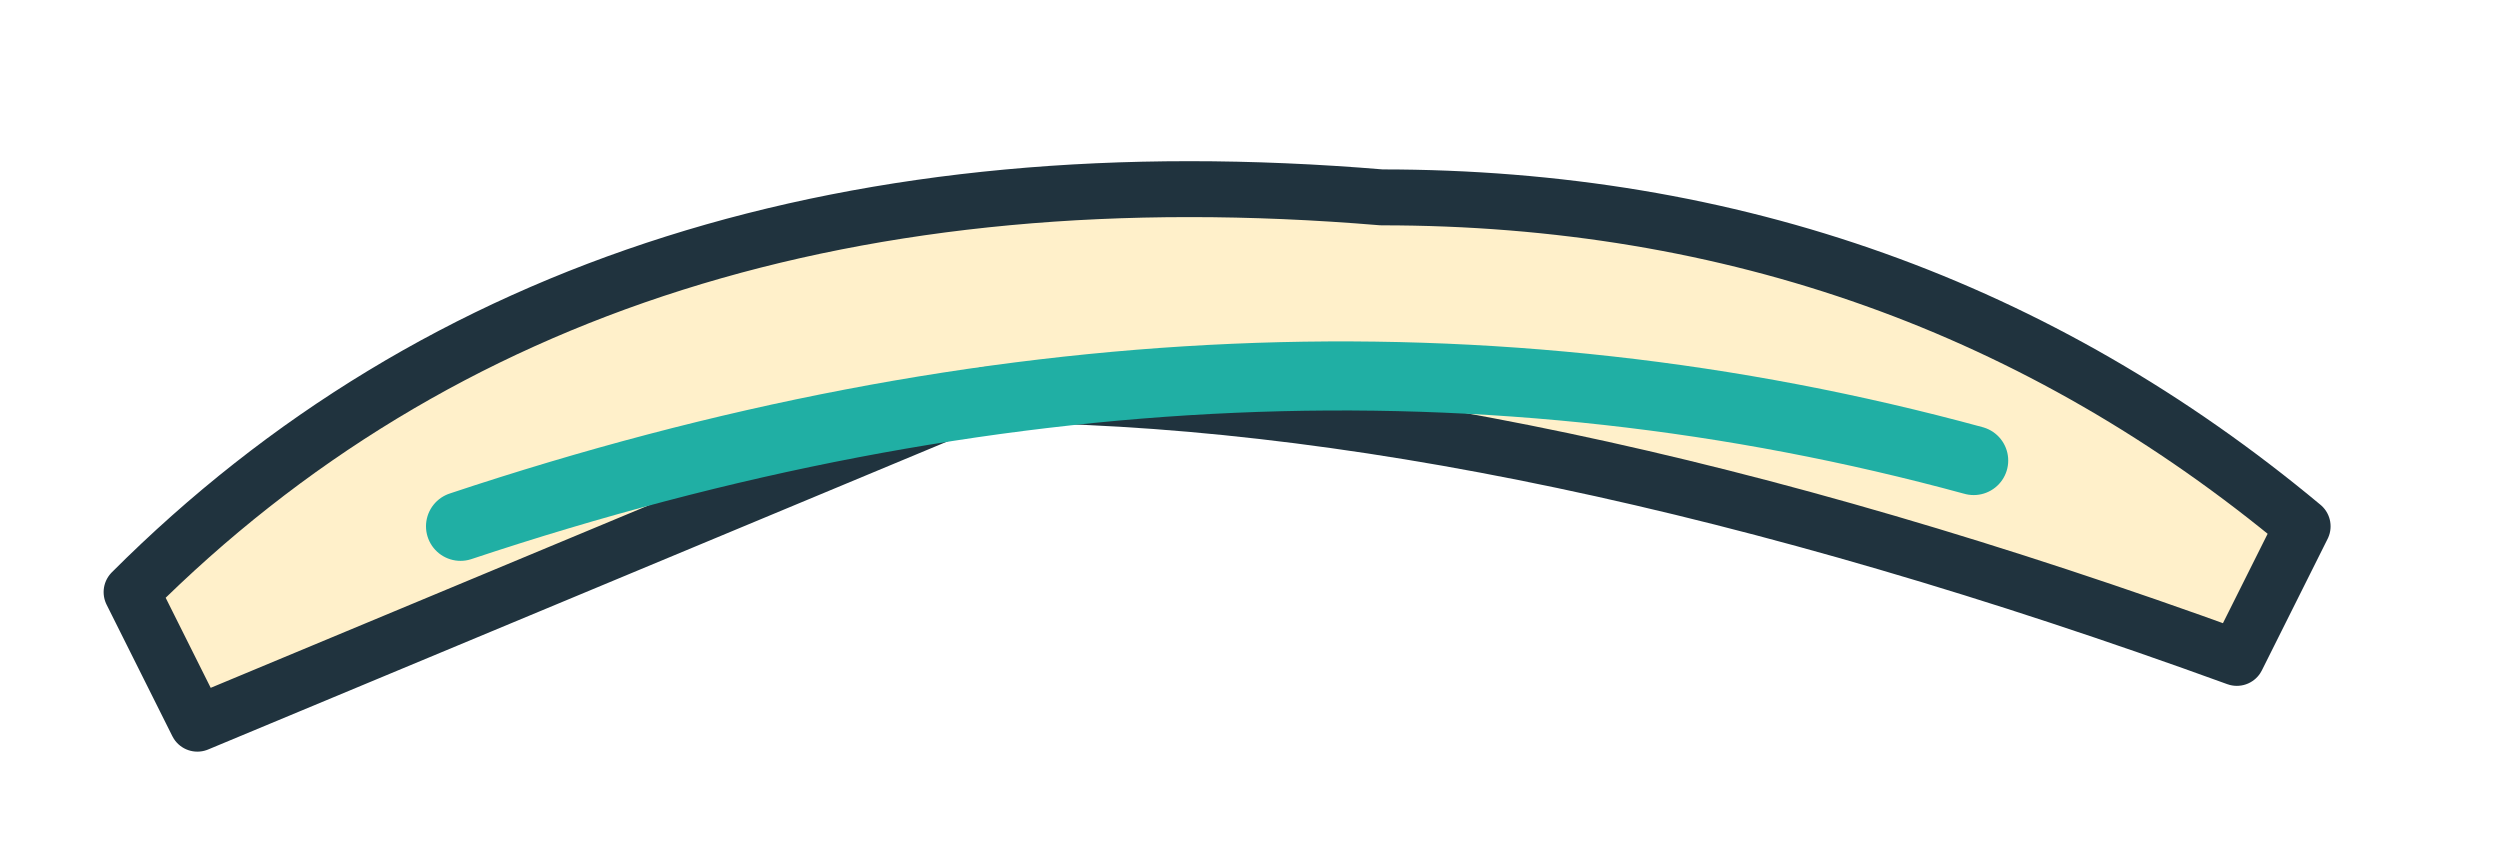
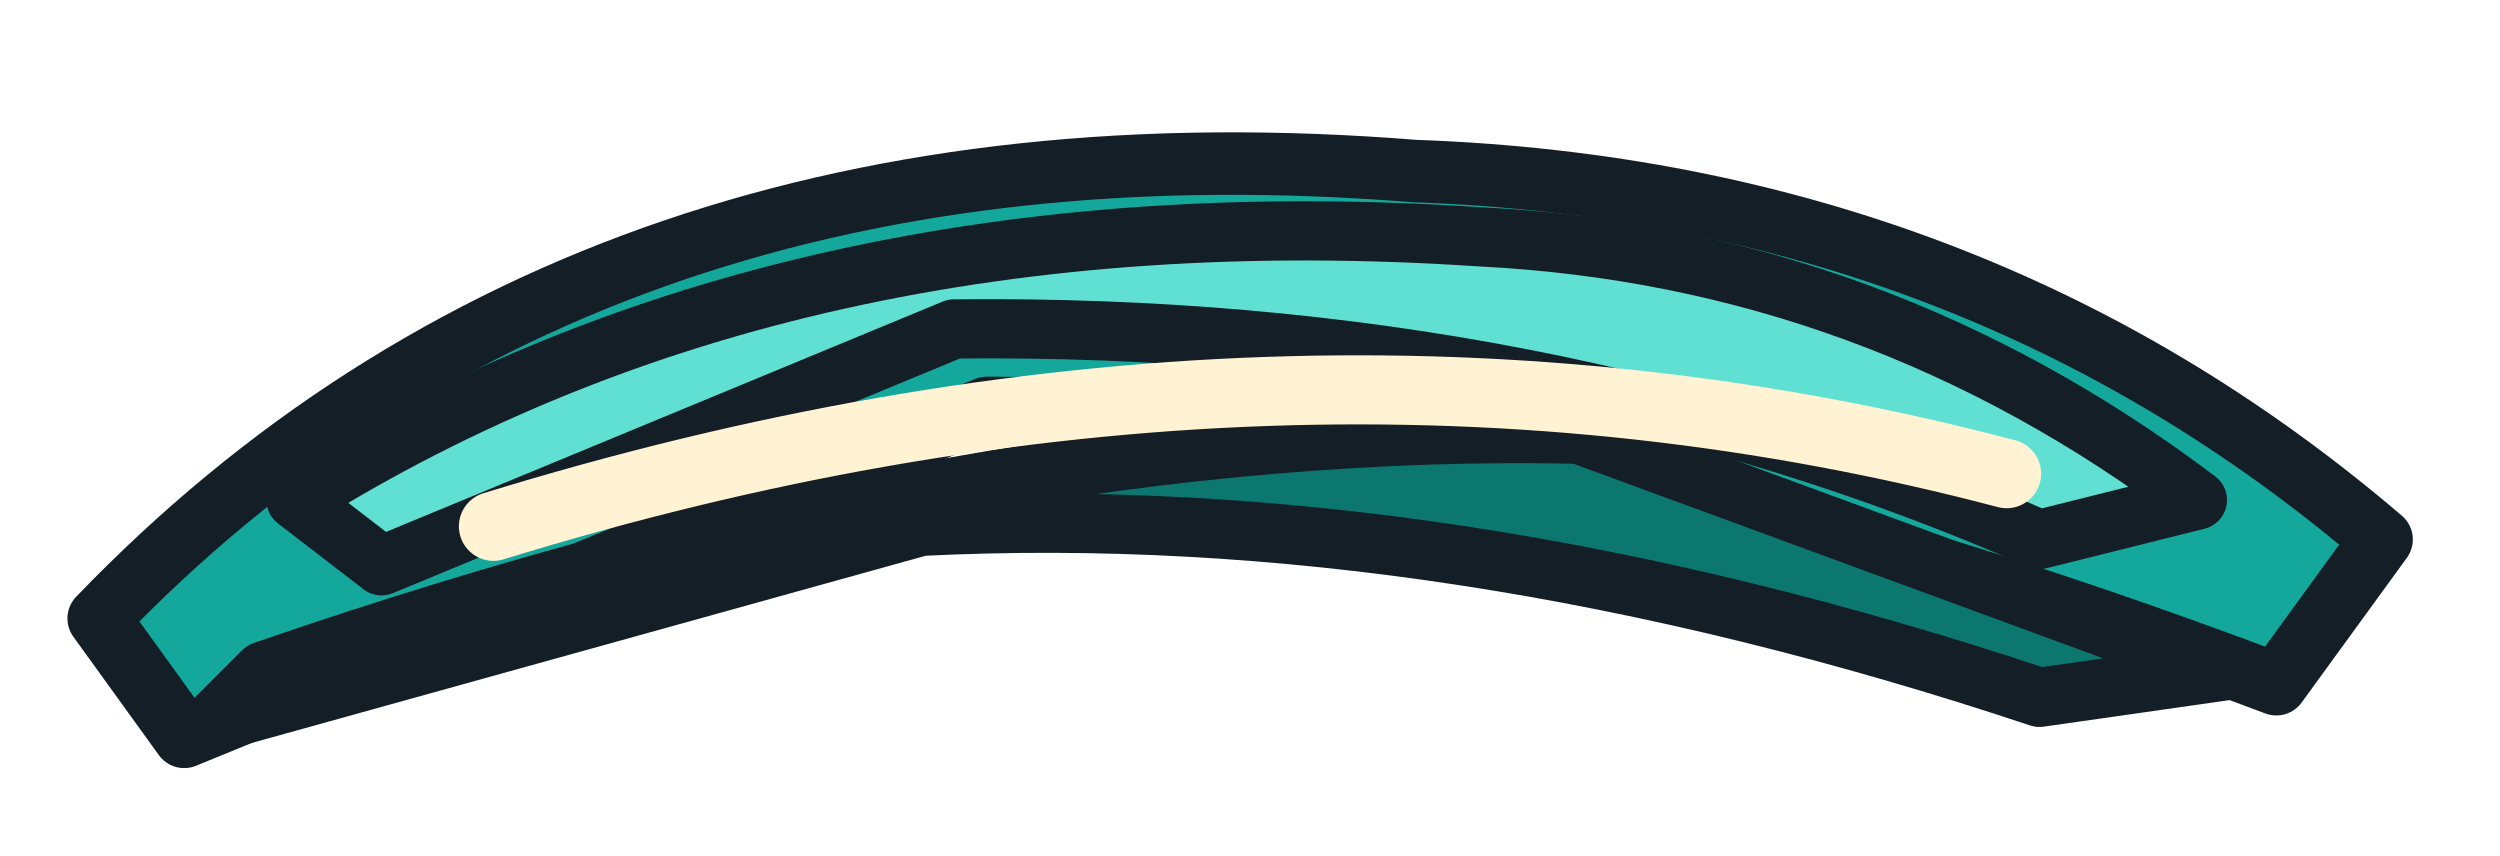
- <svg xmlns="http://www.w3.org/2000/svg" viewBox="-17 -7 38 13" fill="none" stroke="#20333e" stroke-width="0.85" stroke-linecap="round" stroke-linejoin="round">
-   <path d="M-15 2 Q-8 -5 4 -4 Q12 -4 18 1 L17 3 Q6 -1 -2 -1 L-14 4 Z" fill="#fff0ca" stroke="#20333e" stroke-width="0.85" />
-   <path d="M-10 1 Q2 -3 13 0" fill="none" stroke="#20afa4" stroke-width="1.05" />
+ <svg xmlns="http://www.w3.org/2000/svg" viewBox="-17 -7 38 13" fill="none" stroke="#141e26" stroke-width="0.9" stroke-linecap="round" stroke-linejoin="round">
+   <path d="M-15.5 2.4 Q-8 -5.4 4.5 -4.4 Q13 -4.1 19.2 1.2 L17.6 3.4 Q6.5 -0.8 -2 -0.8 L-14.2 4.2 Z" fill="#14a89d" stroke="#141e26" stroke-width="0.95" />
+   <path d="M-12.5 0.6 Q-5 -4.1 5.5 -3.4 Q11.5 -3.1 16.4 0.6 L14 1.2 Q6.5 -2.1 -2.5 -2 L-11.2 1.6 Z" fill="#5fe0d2" />
+   <path d="M-13 3.2 Q-2 -0.6 7 -0.4 L16.8 3.2 L14 3.6 Q5 0.6 -3 1 L-13.8 4 Z" fill="#0b776f" />
+   <path d="M-9.5 1 Q2.5 -2.7 13.5 0.2" fill="none" stroke="#fff3d4" stroke-width="1.05" />
</svg>
